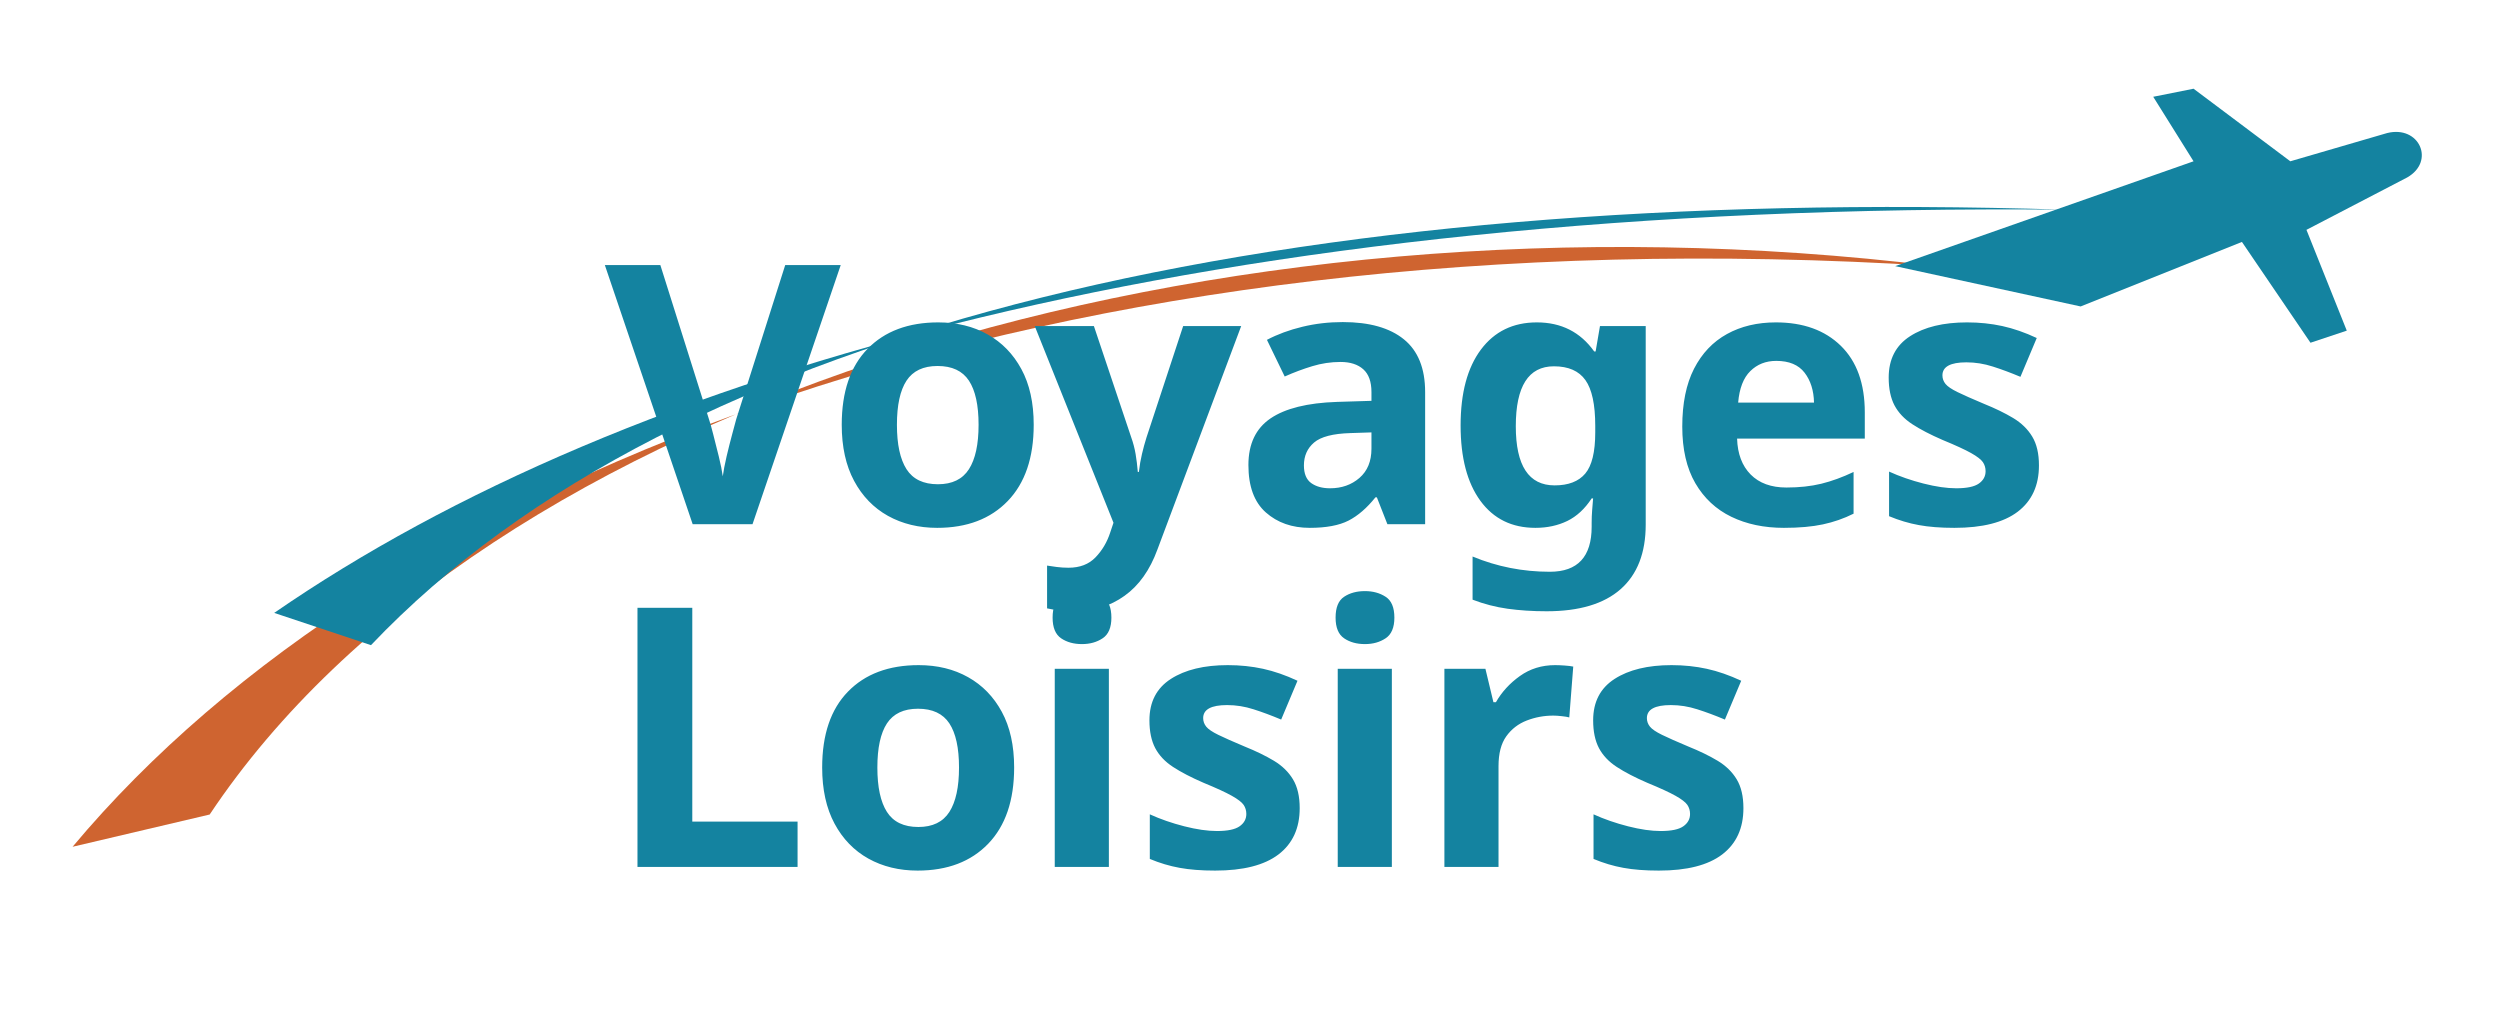
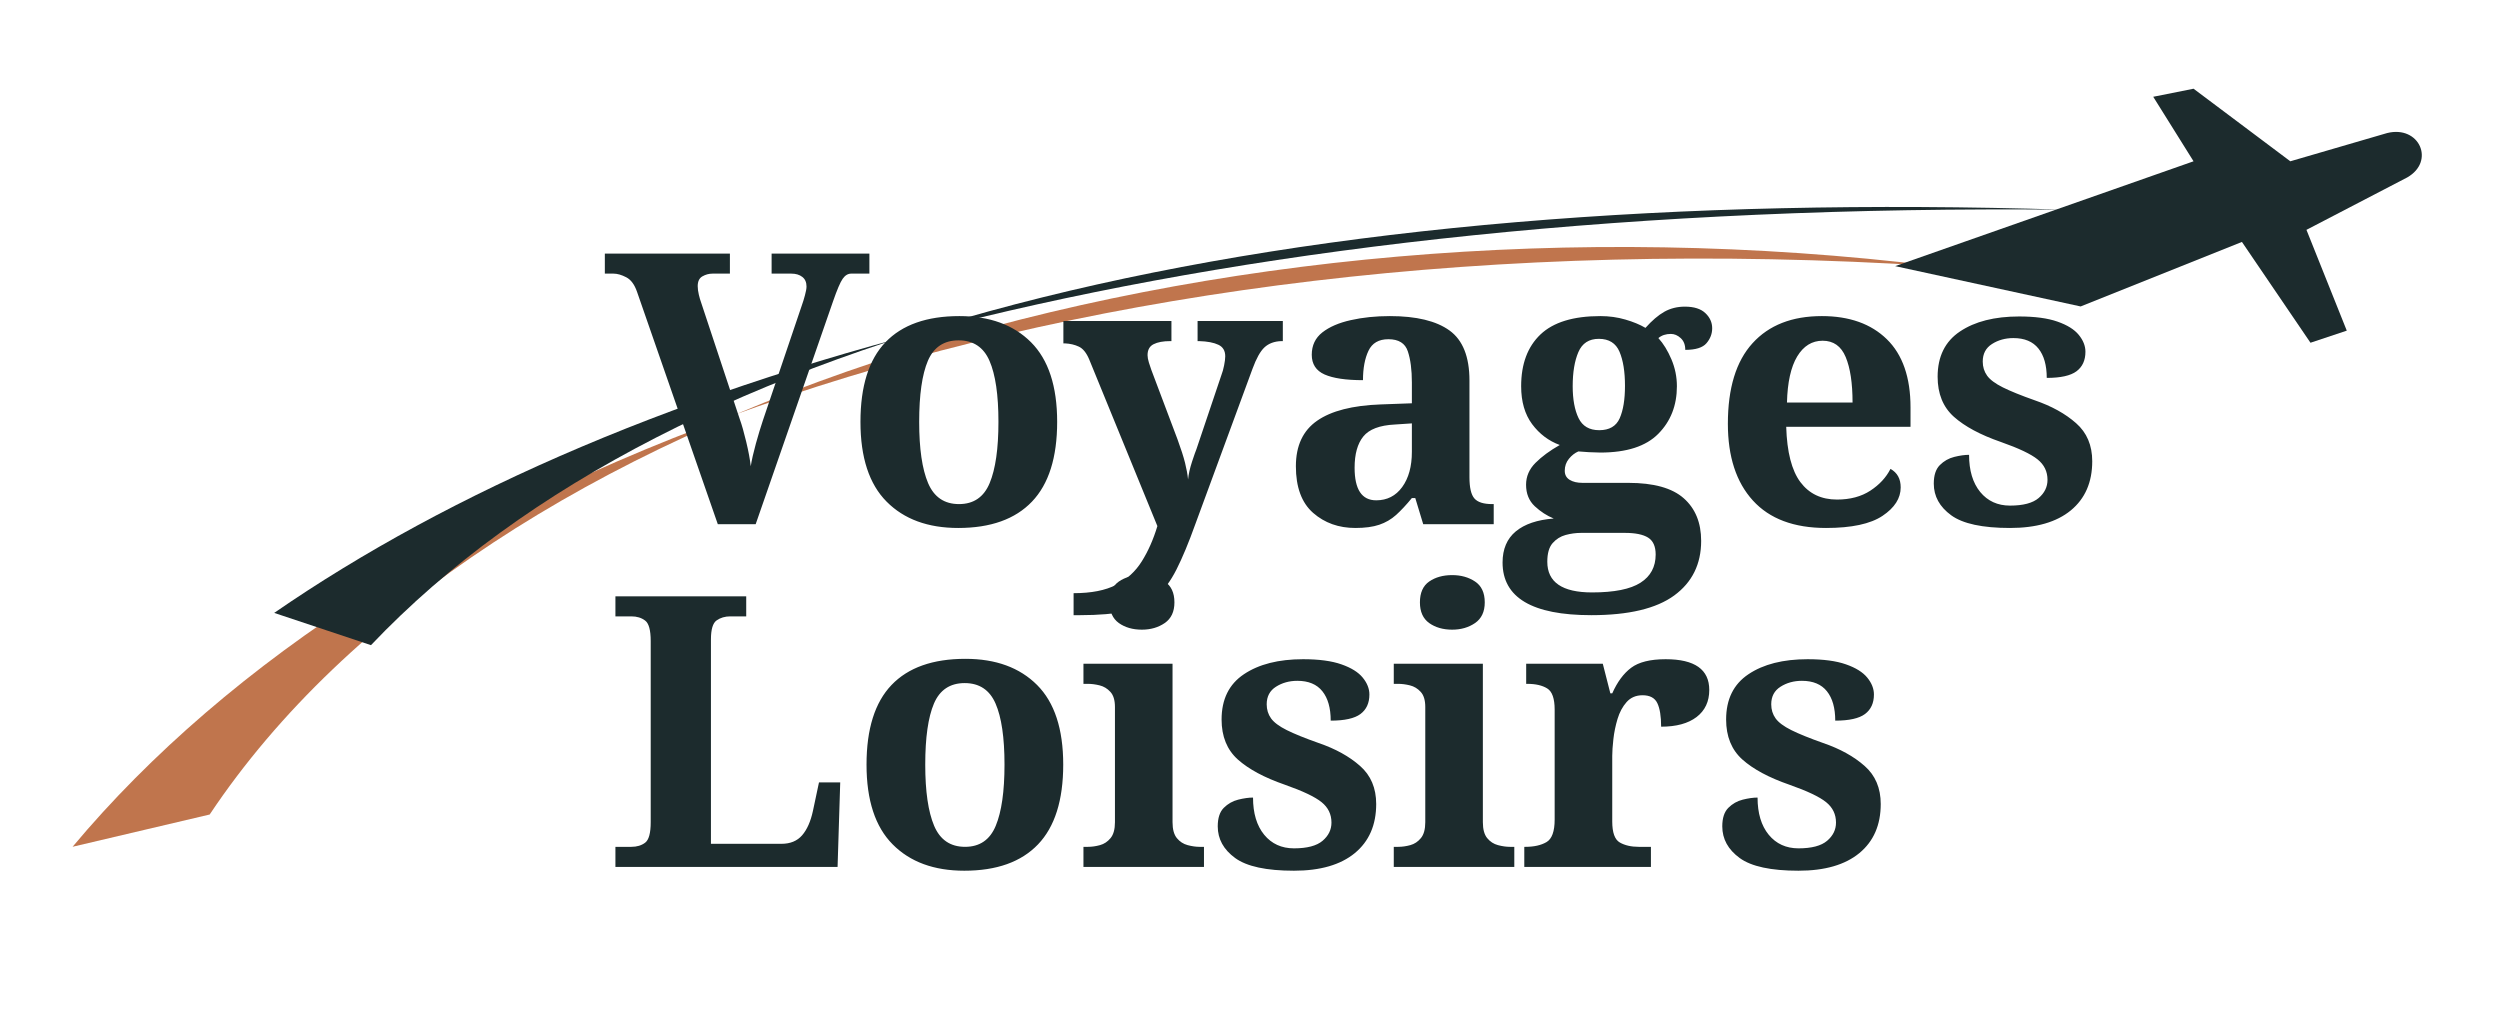
<svg xmlns="http://www.w3.org/2000/svg" viewBox="0 0 620 250" role="img" aria-label="Voyages Loisirs">
-   <path d="M18 210 C 95 118, 260 52, 480 66 C 300 44, 120 100, 52 202 Z" fill="#cf6430" />
-   <path d="M68 152 C 155 92, 300 50, 512 52 C 320 46, 168 80, 92 160 Z" fill="#1483a0" />
-   <path d="M470 66 L544 40 L534 24 L544 22 L568 40 L592 33 C600 31 604 40 597 44 L572 57 L582 82 L573 85 L556 60 L516 76 Z" fill="#1483a0" />
-   <text x="150" y="130" font-family="Poppins, 'Segoe UI', sans-serif" font-size="90" font-weight="700" fill="#1483a0" letter-spacing="-2">Voyages</text>
-   <text x="150" y="215" font-family="Poppins, 'Segoe UI', sans-serif" font-size="90" font-weight="700" fill="#1483a0" letter-spacing="-1">Loisirs</text>
+   <path d="M18 210 C 95 118, 260 52, 480 66 C 300 44, 120 100, 52 202 Z" fill="#C0754D" />
+   <path d="M68 152 C 155 92, 300 50, 512 52 C 320 46, 168 80, 92 160 Z" fill="#1C2B2D" />
+   <path d="M470 66 L544 40 L534 24 L544 22 L568 40 L592 33 C600 31 604 40 597 44 L572 57 L582 82 L573 85 L556 60 L516 76 Z" fill="#1C2B2D" />
+   <text x="150" y="130" font-family="'Cormorant Garamond', Georgia, serif" font-size="94" font-weight="600" fill="#1C2B2D" letter-spacing="-1">Voyages</text>
+   <text x="150" y="215" font-family="'Cormorant Garamond', Georgia, serif" font-size="94" font-weight="600" fill="#1C2B2D" letter-spacing="-1">Loisirs</text>
</svg>
